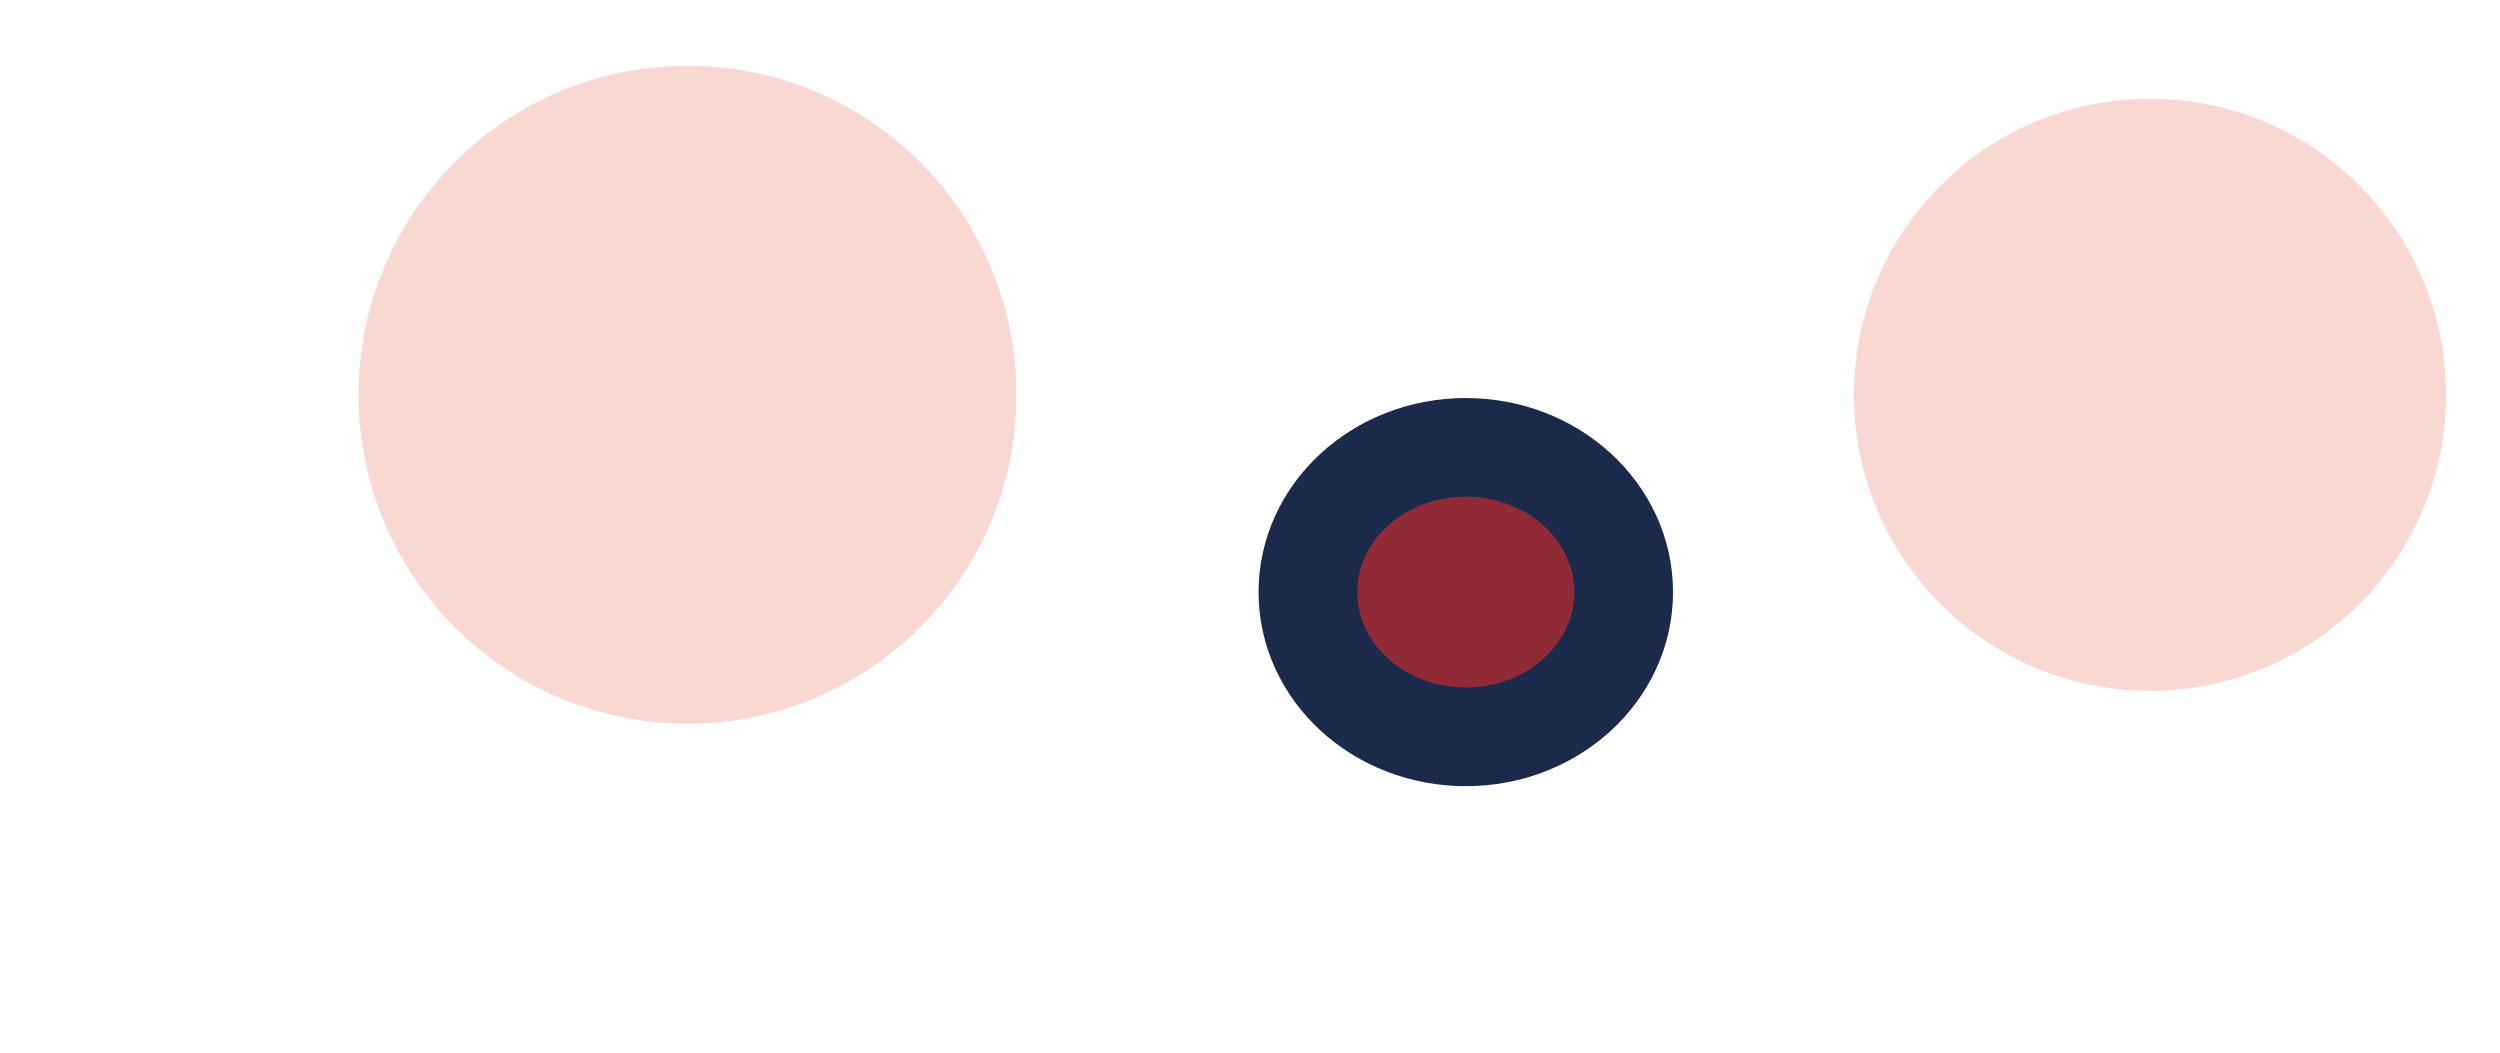
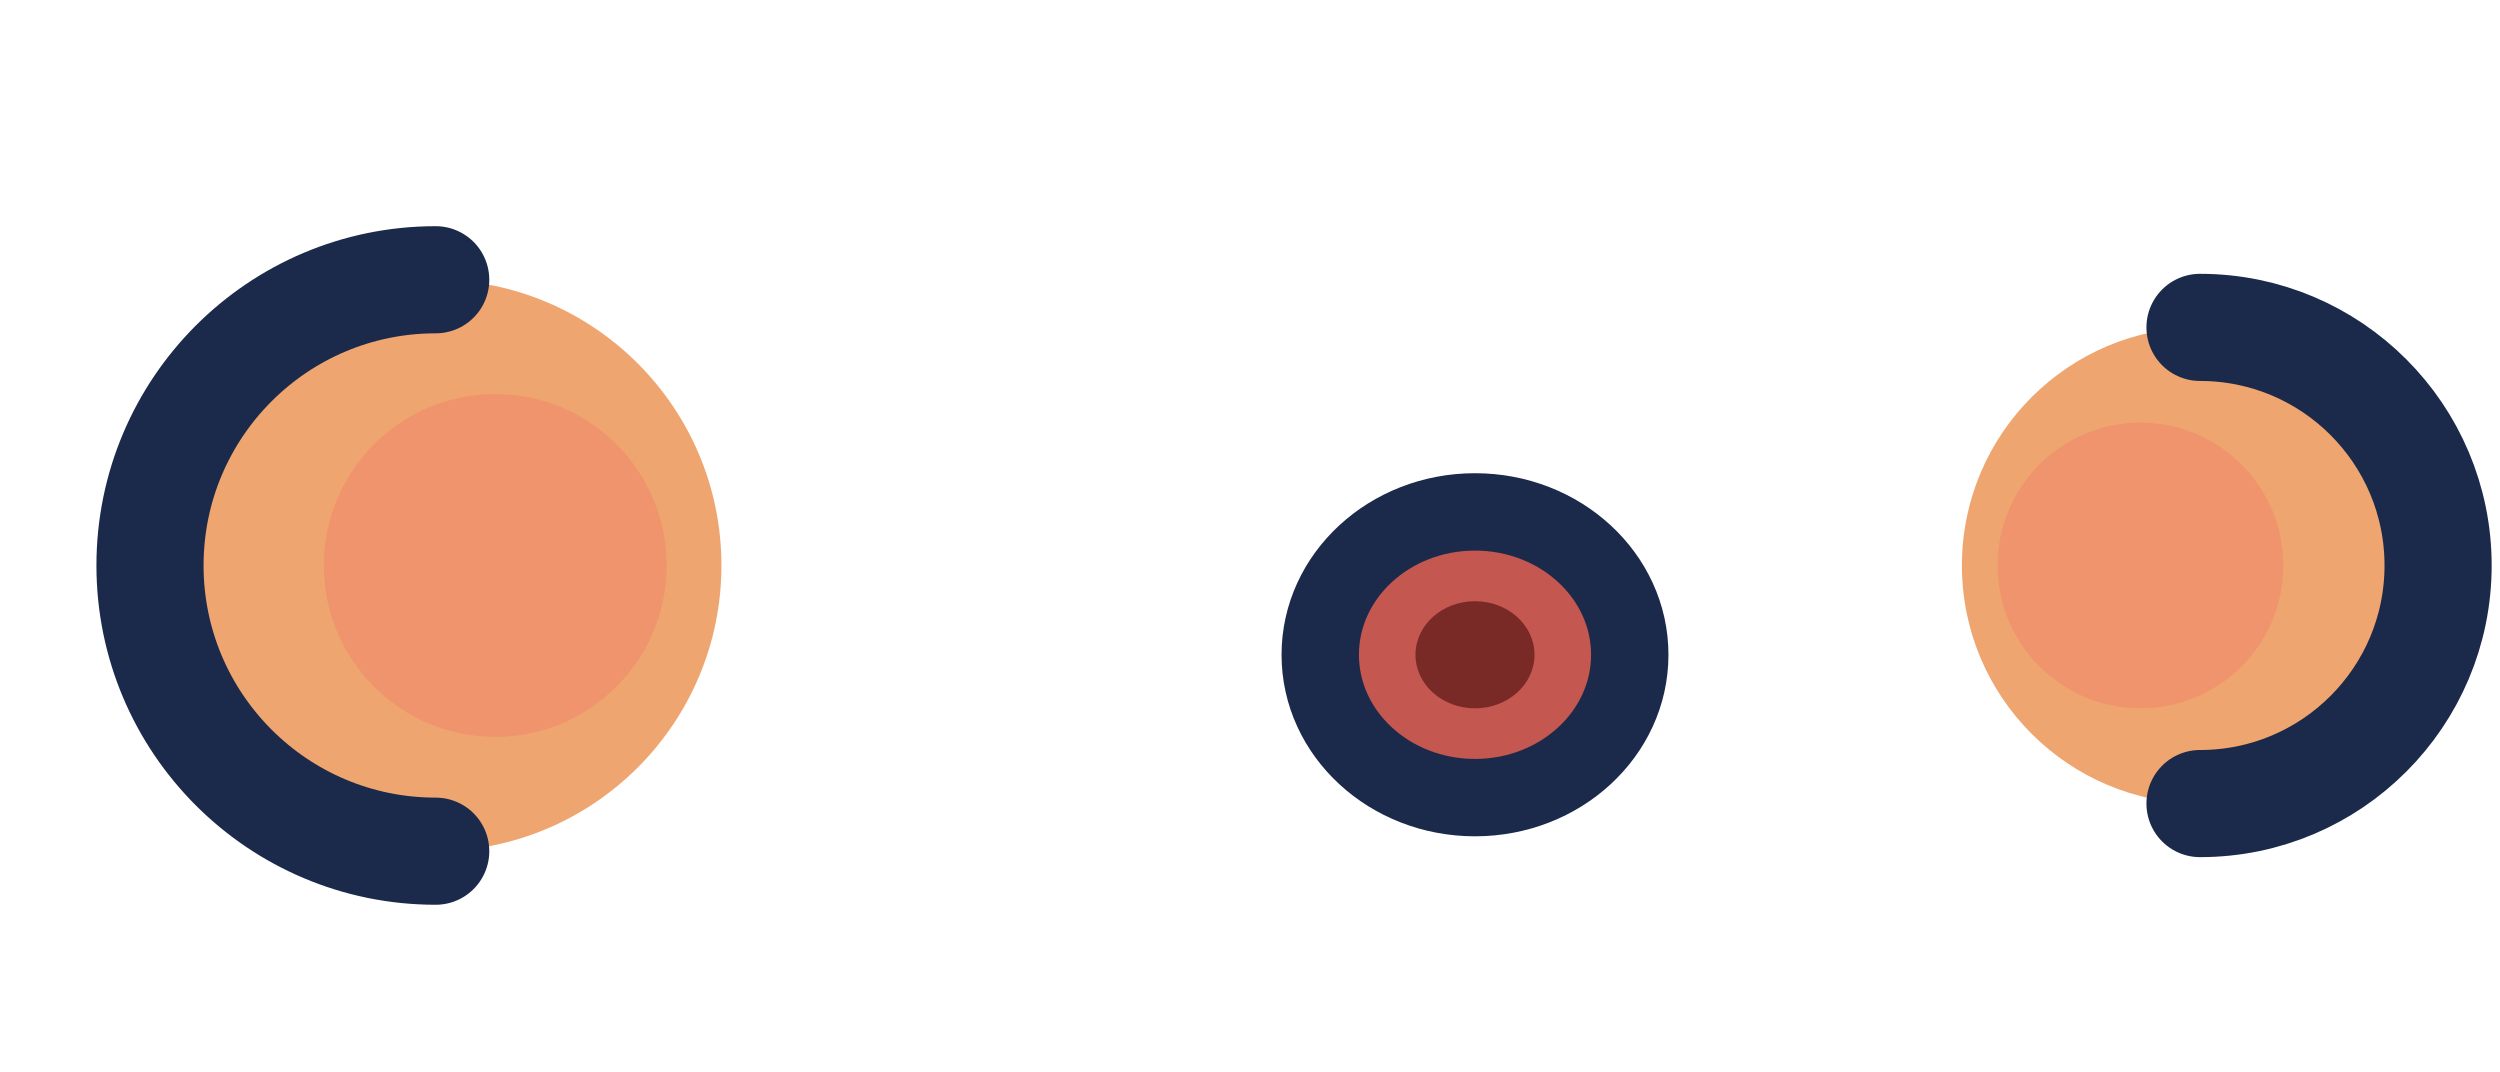
- <svg xmlns="http://www.w3.org/2000/svg" width="38" height="16" viewBox="0 0 38 16">
-   <g transform="translate(19 54.36)">
-     <ellipse cx="3.28" cy="-45.36" rx="2.4" ry="2.2" fill="#8f2a36" stroke="#1b2a4a" stroke-width="1.5" />
-     <circle cx="-8.55" cy="-48.36" r="5" fill="#f2907e" opacity="0.35" />
-     <circle cx="13.68" cy="-48.36" r="4.5" fill="#f2907e" opacity="0.35" />
+ <svg xmlns="http://www.w3.org/2000/svg" width="42" height="18" viewBox="0 0 42 18">
+   <g transform="translate(21 55.6)">
+     <circle cx="-13.68" cy="-46.1" r="4.8" fill="#efa56f" />
+     <path d="M -13.68 -50.9 A 4.8 4.8 0 0 0 -13.68 -41.3" fill="none" stroke="#1b2a4a" stroke-width="1.8" stroke-linecap="round" />
+     <circle cx="-12.68" cy="-46.1" r="2.88" fill="#f07f6a" opacity="0.45" />
+     <circle cx="15.96" cy="-46.1" r="4" fill="#efa56f" />
+     <path d="M 15.96 -50.1 A 4 4 0 0 1 15.96 -42.1" fill="none" stroke="#1b2a4a" stroke-width="1.8" stroke-linecap="round" />
+     <circle cx="14.96" cy="-46.1" r="2.4" fill="#f07f6a" opacity="0.45" />
+     <ellipse cx="3.78" cy="-44.6" rx="2.6" ry="2.4" fill="#c4574f" stroke="#1b2a4a" stroke-width="1.3" />
+     <ellipse cx="3.78" cy="-44.6" rx="1" ry="0.9" fill="#7a2a26" />
  </g>
</svg>
